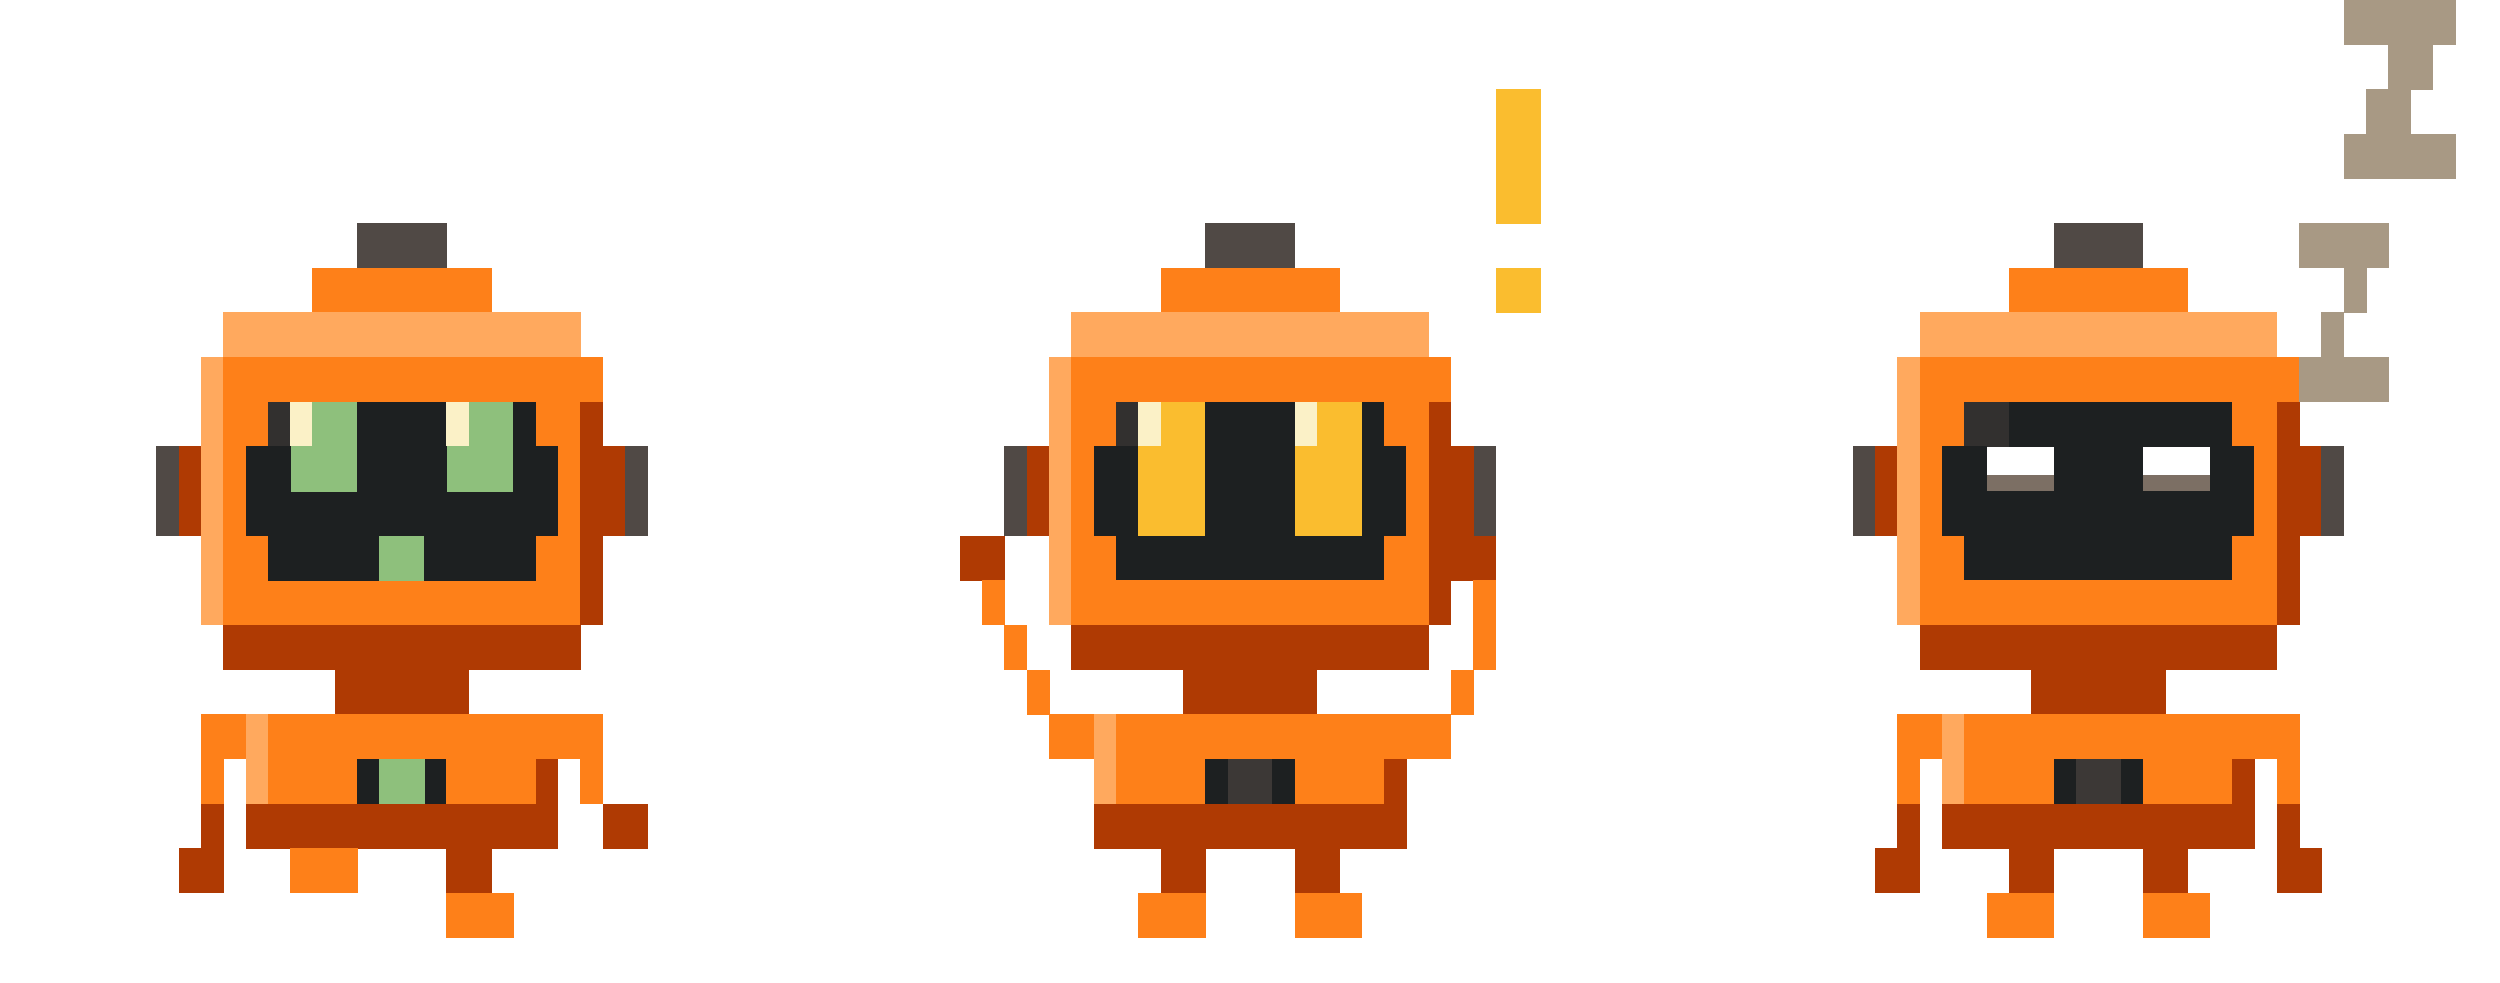
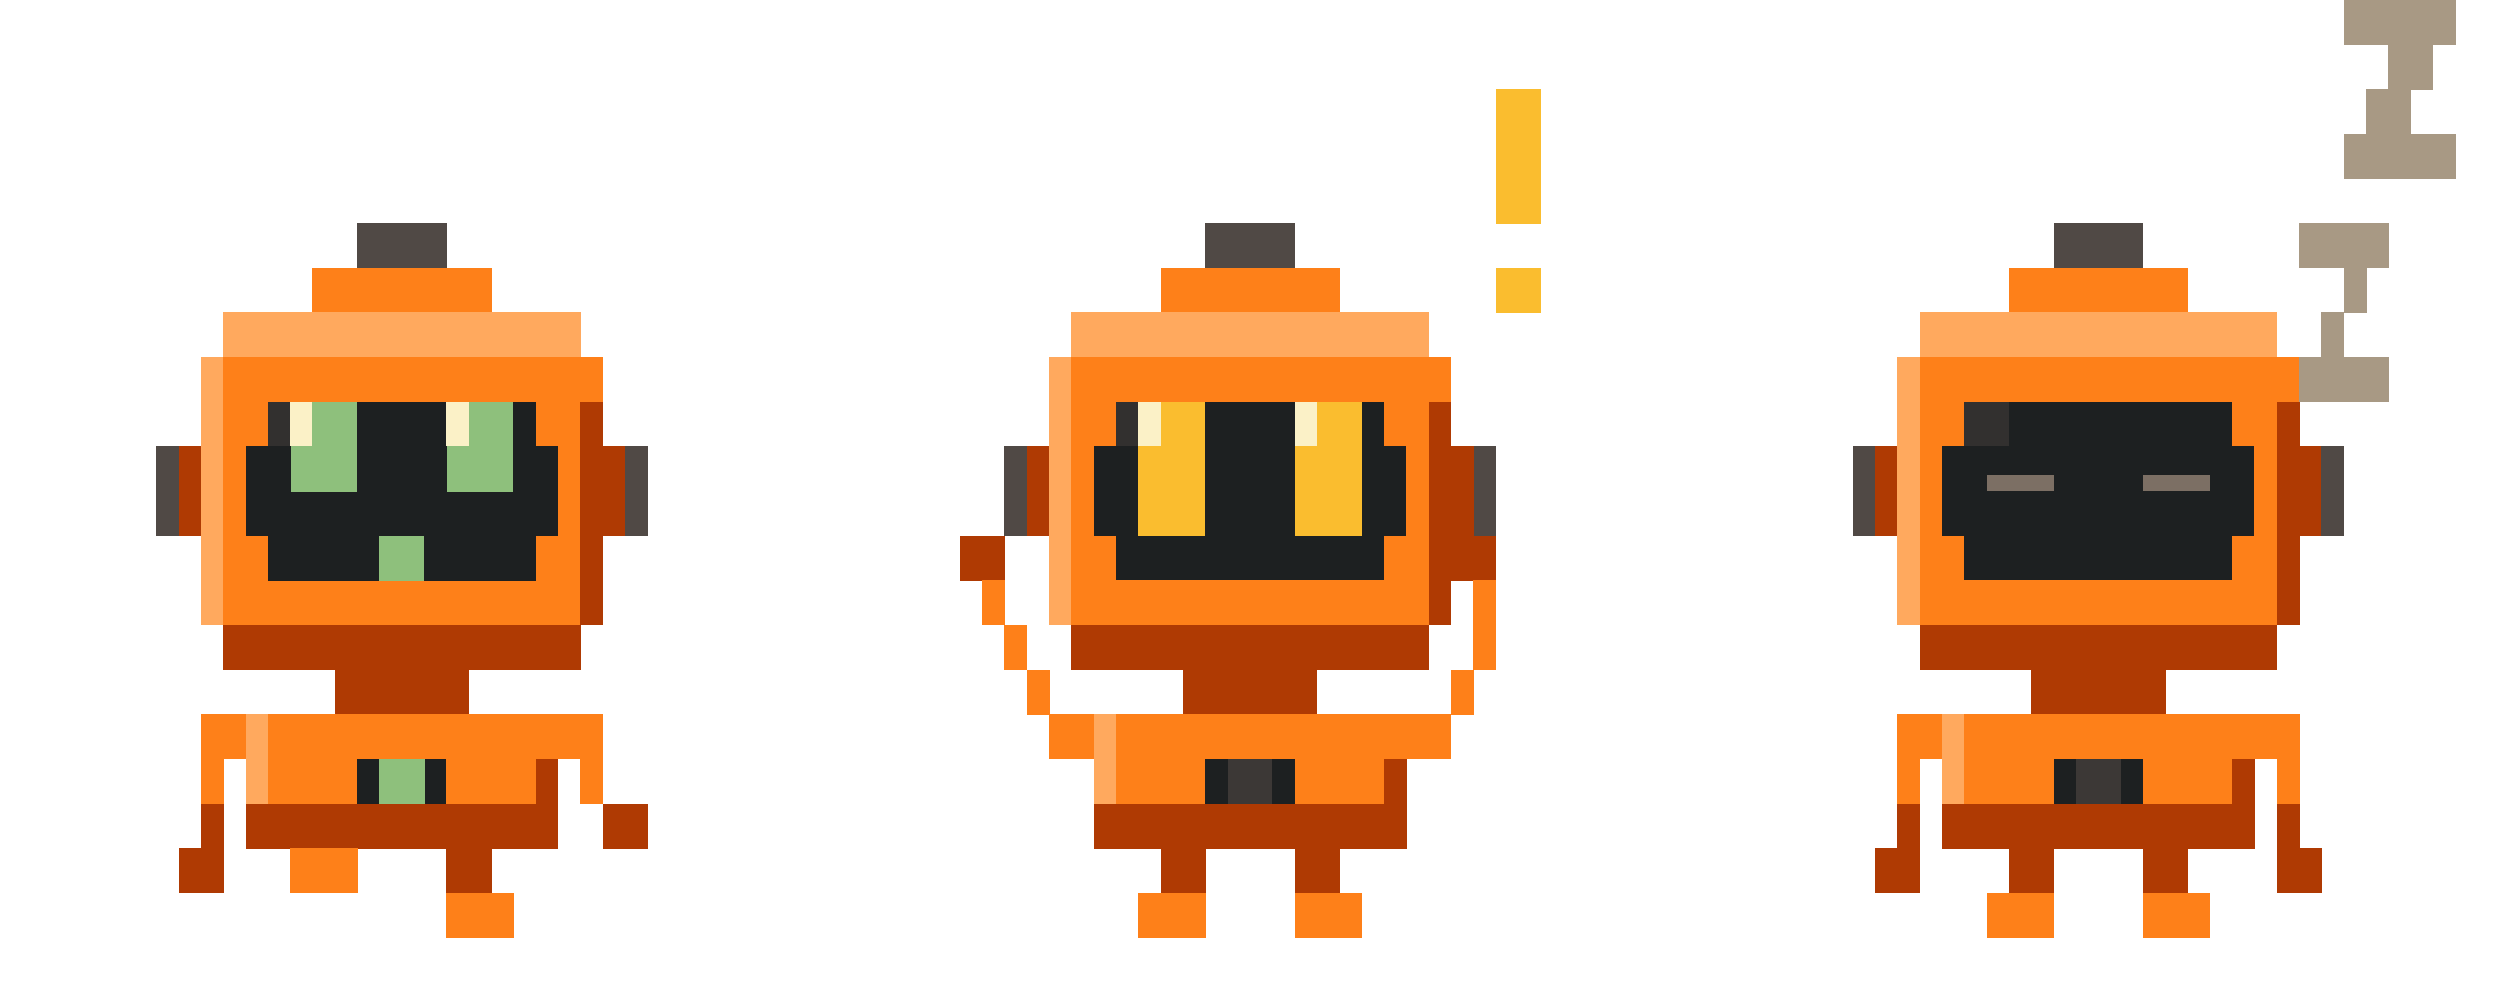
<svg xmlns="http://www.w3.org/2000/svg" width="336" height="132" viewBox="0 0 112 44" shape-rendering="crispEdges">
  <svg x="0" y="0" width="36" height="44" viewBox="-2 -10 36 44" shape-rendering="crispEdges">
-     <style>.f11pydju-0{opacity:1;animation:f11pydju-0 960ms step-end infinite}@keyframes f11pydju-0{50%{opacity:0}}.f11pydju-1{opacity:1;animation:f11pydju-1 4160ms step-end infinite}@keyframes f11pydju-1{50%{opacity:0}53.846%{opacity:1}}.f11pydju-2{opacity:1;animation:f11pydju-2 2880ms step-end infinite}@keyframes f11pydju-2{50%{opacity:0}83.333%{opacity:1}}.f11pydju-3{opacity:1;animation:f11pydju-3 640ms step-end infinite}@keyframes f11pydju-3{25%{opacity:0}75%{opacity:1}}.f11pydju-4{opacity:1;animation:f11pydju-4 960ms step-end infinite}@keyframes f11pydju-4{16.667%{opacity:0}83.333%{opacity:1}}.f11pydju-5{opacity:0;animation:f11pydju-5 640ms step-end infinite}@keyframes f11pydju-5{25%{opacity:1}75%{opacity:0}}.f11pydju-6{opacity:0;animation:f11pydju-6 960ms step-end infinite}@keyframes f11pydju-6{16.667%{opacity:1}83.333%{opacity:0}}.f11pydju-7{opacity:0;animation:f11pydju-7 960ms step-end infinite}@keyframes f11pydju-7{50%{opacity:1}}.f11pydju-8{opacity:0;animation:f11pydju-8 74880ms step-end infinite}@keyframes f11pydju-8{1.923%{opacity:1}3.205%{opacity:0}8.333%{opacity:1}8.547%{opacity:0}9.615%{opacity:1}10.897%{opacity:0}13.889%{opacity:1}14.103%{opacity:0}17.308%{opacity:1}18.59%{opacity:0}19.444%{opacity:1}19.658%{opacity:0}25%{opacity:1}26.282%{opacity:0}30.556%{opacity:1}30.769%{opacity:0}32.692%{opacity:1}33.974%{opacity:0}36.111%{opacity:1}36.325%{opacity:0}40.385%{opacity:1}41.88%{opacity:0}47.222%{opacity:1}47.436%{opacity:0}48.077%{opacity:1}49.359%{opacity:0}52.778%{opacity:1}52.991%{opacity:0}55.769%{opacity:1}57.051%{opacity:0}58.333%{opacity:1}58.547%{opacity:0}63.462%{opacity:1}64.744%{opacity:0}69.444%{opacity:1}69.658%{opacity:0}71.154%{opacity:1}72.436%{opacity:0}75%{opacity:1}75.214%{opacity:0}78.846%{opacity:1}80.128%{opacity:0}80.556%{opacity:1}80.769%{opacity:0}86.111%{opacity:1}86.325%{opacity:0}86.538%{opacity:1}87.821%{opacity:0}91.667%{opacity:1}91.88%{opacity:0}94.231%{opacity:1}95.513%{opacity:0}97.222%{opacity:1}97.436%{opacity:0}}.f11pydju-9{opacity:0;animation:f11pydju-9 5760ms step-end infinite}@keyframes f11pydju-9{25%{opacity:1}41.667%{opacity:0}}.f11pydju-a{opacity:0;animation:f11pydju-a 4160ms step-end infinite}@keyframes f11pydju-a{50%{opacity:1}53.846%{opacity:0}}.f11pydju-b{opacity:0;animation:f11pydju-b 74880ms step-end infinite}@keyframes f11pydju-b{2.778%{opacity:1}2.991%{opacity:0}25%{opacity:1}25.214%{opacity:0}63.889%{opacity:1}64.103%{opacity:0}}.f11pydju-c{opacity:0;animation:f11pydju-c 5760ms step-end infinite}@keyframes f11pydju-c{75%{opacity:1}91.667%{opacity:0}}.f11pydju-d{opacity:0;animation:f11pydju-d 1440ms step-end infinite}@keyframes f11pydju-d{11.111%{opacity:1}22.222%{opacity:0}33.333%{opacity:1}44.444%{opacity:0}55.556%{opacity:1}}.f11pydju-e{opacity:0;animation:f11pydju-e 74880ms step-end infinite}@keyframes f11pydju-e{13.889%{opacity:1}14.103%{opacity:0}52.778%{opacity:1}52.991%{opacity:0}75%{opacity:1}75.214%{opacity:0}}@media (prefers-reduced-motion:reduce){.f11pydju *{animation:none}}</style>
-     <g class="f11pydju-0">
+     <style>.fotbqrj-0{opacity:1;animation:fotbqrj-0 960ms step-end infinite}@keyframes fotbqrj-0{50%{opacity:0}}.fotbqrj-1{opacity:1;animation:fotbqrj-1 4160ms step-end infinite}@keyframes fotbqrj-1{50%{opacity:0}53.846%{opacity:1}}.fotbqrj-2{opacity:1;animation:fotbqrj-2 2880ms step-end infinite}@keyframes fotbqrj-2{50%{opacity:0}83.333%{opacity:1}}.fotbqrj-3{opacity:1;animation:fotbqrj-3 640ms step-end infinite}@keyframes fotbqrj-3{25%{opacity:0}75%{opacity:1}}.fotbqrj-4{opacity:1;animation:fotbqrj-4 960ms step-end infinite}@keyframes fotbqrj-4{16.667%{opacity:0}83.333%{opacity:1}}.fotbqrj-5{opacity:0;animation:fotbqrj-5 640ms step-end infinite}@keyframes fotbqrj-5{25%{opacity:1}75%{opacity:0}}.fotbqrj-6{opacity:0;animation:fotbqrj-6 960ms step-end infinite}@keyframes fotbqrj-6{16.667%{opacity:1}83.333%{opacity:0}}.fotbqrj-7{opacity:0;animation:fotbqrj-7 960ms step-end infinite}@keyframes fotbqrj-7{50%{opacity:1}}.fotbqrj-8{opacity:0;animation:fotbqrj-8 74880ms step-end infinite}@keyframes fotbqrj-8{1.923%{opacity:1}3.205%{opacity:0}8.333%{opacity:1}8.547%{opacity:0}9.615%{opacity:1}10.897%{opacity:0}13.889%{opacity:1}14.103%{opacity:0}17.308%{opacity:1}18.59%{opacity:0}19.444%{opacity:1}19.658%{opacity:0}25%{opacity:1}26.282%{opacity:0}30.556%{opacity:1}30.769%{opacity:0}32.692%{opacity:1}33.974%{opacity:0}36.111%{opacity:1}36.325%{opacity:0}40.385%{opacity:1}41.88%{opacity:0}47.222%{opacity:1}47.436%{opacity:0}48.077%{opacity:1}49.359%{opacity:0}52.778%{opacity:1}52.991%{opacity:0}55.769%{opacity:1}57.051%{opacity:0}58.333%{opacity:1}58.547%{opacity:0}63.462%{opacity:1}64.744%{opacity:0}69.444%{opacity:1}69.658%{opacity:0}71.154%{opacity:1}72.436%{opacity:0}75%{opacity:1}75.214%{opacity:0}78.846%{opacity:1}80.128%{opacity:0}80.556%{opacity:1}80.769%{opacity:0}86.111%{opacity:1}86.325%{opacity:0}86.538%{opacity:1}87.821%{opacity:0}91.667%{opacity:1}91.88%{opacity:0}94.231%{opacity:1}95.513%{opacity:0}97.222%{opacity:1}97.436%{opacity:0}}.fotbqrj-9{opacity:0;animation:fotbqrj-9 5760ms step-end infinite}@keyframes fotbqrj-9{25%{opacity:1}41.667%{opacity:0}}.fotbqrj-a{opacity:0;animation:fotbqrj-a 4160ms step-end infinite}@keyframes fotbqrj-a{50%{opacity:1}53.846%{opacity:0}}.fotbqrj-b{opacity:0;animation:fotbqrj-b 74880ms step-end infinite}@keyframes fotbqrj-b{2.778%{opacity:1}2.991%{opacity:0}25%{opacity:1}25.214%{opacity:0}63.889%{opacity:1}64.103%{opacity:0}}.fotbqrj-c{opacity:0;animation:fotbqrj-c 5760ms step-end infinite}@keyframes fotbqrj-c{75%{opacity:1}91.667%{opacity:0}}.fotbqrj-d{opacity:0;animation:fotbqrj-d 1440ms step-end infinite}@keyframes fotbqrj-d{11.111%{opacity:1}22.222%{opacity:0}33.333%{opacity:1}44.444%{opacity:0}55.556%{opacity:1}}.fotbqrj-e{opacity:0;animation:fotbqrj-e 74880ms step-end infinite}@keyframes fotbqrj-e{13.889%{opacity:1}14.103%{opacity:0}52.778%{opacity:1}52.991%{opacity:0}75%{opacity:1}75.214%{opacity:0}}@media (prefers-reduced-motion:reduce){.fotbqrj *{animation:none}}</style>
+     <g class="fotbqrj-0">
      <rect x="14" y="0" width="4.02" height="2.02" fill="#504945" />
      <rect x="5" y="10" width="1.02" height="2.02" fill="#504945" />
      <rect x="26" y="10" width="1.02" height="2.02" fill="#504945" />
      <rect x="5" y="12" width="1.02" height="2.02" fill="#504945" />
      <rect x="26" y="12" width="1.02" height="2.02" fill="#504945" />
    </g>
    <rect x="12" y="2" width="8.02" height="2.02" fill="#fe8019" />
    <rect x="8" y="4" width="16.02" height="2.02" fill="#ffa95e" />
    <rect x="7" y="6" width="1.02" height="2.02" fill="#ffa95e" />
    <rect x="8" y="6" width="17.02" height="2.02" fill="#fe8019" />
    <rect x="7" y="8" width="1.02" height="2.02" fill="#ffa95e" />
    <rect x="8" y="8" width="2.02" height="2.02" fill="#fe8019" />
    <rect x="22" y="8" width="2.02" height="2.02" fill="#fe8019" />
    <rect x="24" y="8" width="1.02" height="2.02" fill="#af3a03" />
    <rect x="6" y="10" width="1.02" height="2.02" fill="#af3a03" />
    <rect x="7" y="10" width="1.02" height="2.02" fill="#ffa95e" />
    <rect x="8" y="10" width="1.02" height="2.02" fill="#fe8019" />
    <rect x="23" y="10" width="1.02" height="2.02" fill="#fe8019" />
    <rect x="24" y="10" width="2.02" height="2.02" fill="#af3a03" />
    <rect x="6" y="12" width="1.02" height="2.02" fill="#af3a03" />
    <rect x="7" y="12" width="1.02" height="2.02" fill="#ffa95e" />
    <rect x="8" y="12" width="1.02" height="2.02" fill="#fe8019" />
    <rect x="9" y="12" width="14.02" height="2.02" fill="#1d2021" />
    <rect x="23" y="12" width="1.02" height="2.02" fill="#fe8019" />
    <rect x="24" y="12" width="2.02" height="2.02" fill="#af3a03" />
    <rect x="7" y="14" width="1.02" height="2.02" fill="#ffa95e" />
    <rect x="8" y="14" width="2.02" height="2.02" fill="#fe8019" />
    <rect x="22" y="14" width="2.02" height="2.02" fill="#fe8019" />
    <rect x="24" y="14" width="1.02" height="2.02" fill="#af3a03" />
    <rect x="7" y="16" width="1.02" height="2.02" fill="#ffa95e" />
    <rect x="8" y="16" width="16.02" height="2.02" fill="#fe8019" />
    <rect x="24" y="16" width="1.02" height="2.02" fill="#af3a03" />
    <rect x="8" y="18" width="16.02" height="2.02" fill="#af3a03" />
    <rect x="13" y="20" width="6.02" height="2.02" fill="#af3a03" />
    <rect x="7" y="22" width="2.02" height="2.02" fill="#fe8019" />
    <rect x="9" y="22" width="1.02" height="2.02" fill="#ffa95e" />
    <rect x="10" y="22" width="15.02" height="2.02" fill="#fe8019" />
    <rect x="7" y="24" width="1.02" height="2.02" fill="#fe8019" />
    <rect x="9" y="24" width="1.02" height="2.02" fill="#ffa95e" />
    <rect x="10" y="24" width="4.02" height="2.02" fill="#fe8019" />
    <rect x="14" y="24" width="1.02" height="2.02" fill="#1d2021" />
    <rect x="17" y="24" width="1.02" height="2.02" fill="#1d2021" />
    <rect x="18" y="24" width="4.02" height="2.02" fill="#fe8019" />
    <rect x="22" y="24" width="1.02" height="2.02" fill="#af3a03" />
    <rect x="24" y="24" width="1.02" height="2.02" fill="#fe8019" />
    <rect x="9" y="26" width="14.02" height="2.02" fill="#af3a03" />
-     <g class="f11pydju-2">
-       <g class="f11pydju-1">
+     <g class="fotbqrj-2">
+       <g class="fotbqrj-1">
        <rect x="10" y="8" width="1.02" height="2.02" fill="#32302f" />
        <rect x="11" y="8" width="1.02" height="2.02" fill="#fbf1c7" />
        <rect x="12" y="8" width="2.02" height="2.02" fill="#8ec07c" />
        <rect x="14" y="8" width="4.02" height="2.02" fill="#1d2021" />
        <rect x="18" y="8" width="1.02" height="2.02" fill="#fbf1c7" />
        <rect x="19" y="8" width="2.02" height="2.02" fill="#8ec07c" />
        <rect x="21" y="8" width="1.02" height="2.02" fill="#1d2021" />
        <rect x="11" y="10" width="3.02" height="2.02" fill="#8ec07c" />
        <rect x="18" y="10" width="3.02" height="2.02" fill="#8ec07c" />
      </g>
    </g>
-     <g class="f11pydju-2">
+     <g class="fotbqrj-2">
      <rect x="9" y="10" width="2.02" height="2.02" fill="#1d2021" />
      <rect x="14" y="10" width="4.02" height="2.02" fill="#1d2021" />
      <rect x="21" y="10" width="2.02" height="2.02" fill="#1d2021" />
    </g>
-     <g class="f11pydju-3">
+     <g class="fotbqrj-3">
      <rect x="10" y="14" width="5.02" height="2.02" fill="#1d2021" />
      <rect x="15" y="14" width="2.02" height="2.02" fill="#8ec07c" />
      <rect x="17" y="14" width="5.02" height="2.02" fill="#1d2021" />
      <rect x="7" y="26" width="1.02" height="2.02" fill="#af3a03" />
      <rect x="25" y="26" width="2.02" height="2.02" fill="#af3a03" />
      <rect x="6" y="28" width="2.02" height="2.02" fill="#af3a03" />
      <rect x="11" y="28" width="3.02" height="2.02" fill="#fe8019" />
      <rect x="18" y="28" width="2.02" height="2.02" fill="#af3a03" />
      <rect x="18" y="30" width="3.02" height="2.02" fill="#fe8019" />
    </g>
-     <g class="f11pydju-4">
+     <g class="fotbqrj-4">
      <rect x="15" y="24" width="2.02" height="2.02" fill="#8ec07c" />
    </g>
-     <g class="f11pydju-5">
+     <g class="fotbqrj-5">
      <rect x="10" y="14" width="4.02" height="2.02" fill="#1d2021" />
      <rect x="14" y="14" width="4.02" height="2.02" fill="#8ec07c" />
      <rect x="18" y="14" width="4.02" height="2.02" fill="#1d2021" />
      <rect x="5" y="26" width="2.02" height="2.02" fill="#af3a03" />
      <rect x="24" y="26" width="1.02" height="2.02" fill="#af3a03" />
      <rect x="12" y="28" width="2.02" height="2.02" fill="#af3a03" />
      <rect x="18" y="28" width="3.02" height="2.02" fill="#fe8019" />
      <rect x="24" y="28" width="2.02" height="2.02" fill="#af3a03" />
      <rect x="11" y="30" width="3.02" height="2.02" fill="#fe8019" />
    </g>
-     <g class="f11pydju-6">
+     <g class="fotbqrj-6">
      <rect x="15" y="24" width="2.02" height="2.02" fill="#3c3836" />
    </g>
-     <g class="f11pydju-7">
+     <g class="fotbqrj-7">
      <rect x="14" y="0" width="4.02" height="2.02" fill="#8ec07c" />
      <rect x="5" y="10" width="1.02" height="2.02" fill="#8ec07c" />
      <rect x="26" y="10" width="1.02" height="2.02" fill="#8ec07c" />
      <rect x="5" y="12" width="1.02" height="2.02" fill="#8ec07c" />
      <rect x="26" y="12" width="1.02" height="2.02" fill="#8ec07c" />
    </g>
-     <g class="f11pydju-8">
+     <g class="fotbqrj-8">
      <rect x="10" y="8" width="2.02" height="2.02" fill="#32302f" />
    </g>
-     <g class="f11pydju-1">
-       <g class="f11pydju-9">
+     <g class="fotbqrj-1">
+       <g class="fotbqrj-9">
        <rect x="12" y="8" width="1.02" height="2.02" fill="#fbf1c7" />
        <rect x="13" y="8" width="2.02" height="2.02" fill="#8ec07c" />
        <rect x="15" y="8" width="4.02" height="2.02" fill="#1d2021" />
        <rect x="19" y="8" width="1.02" height="2.02" fill="#fbf1c7" />
        <rect x="20" y="8" width="2.02" height="2.02" fill="#8ec07c" />
        <rect x="12" y="10" width="3.02" height="2.02" fill="#8ec07c" />
        <rect x="19" y="10" width="3.02" height="2.02" fill="#8ec07c" />
      </g>
    </g>
-     <g class="f11pydju-9">
+     <g class="fotbqrj-9">
      <rect x="9" y="10" width="3.02" height="2.02" fill="#1d2021" />
      <rect x="15" y="10" width="4.02" height="2.02" fill="#1d2021" />
      <rect x="22" y="10" width="1.02" height="2.02" fill="#1d2021" />
    </g>
-     <g class="f11pydju-a">
+     <g class="fotbqrj-a">
      <rect x="12" y="8" width="10.02" height="2.02" fill="#1d2021" />
    </g>
-     <g class="f11pydju-b">
+     <g class="fotbqrj-b">
+       <rect x="12" y="10" width="3.02" height="2.02" fill="#1d2021" />
      <rect x="12" y="11.3" width="3" height="0.7" fill="#7c6f64" />
+       <rect x="19" y="10" width="3.02" height="2.02" fill="#1d2021" />
      <rect x="19" y="11.3" width="3" height="0.7" fill="#7c6f64" />
    </g>
-     <g class="f11pydju-1">
-       <g class="f11pydju-c">
+     <g class="fotbqrj-1">
+       <g class="fotbqrj-c">
        <rect x="10" y="8" width="1.02" height="2.02" fill="#fbf1c7" />
        <rect x="11" y="8" width="2.02" height="2.02" fill="#8ec07c" />
        <rect x="13" y="8" width="4.02" height="2.02" fill="#1d2021" />
        <rect x="17" y="8" width="1.02" height="2.02" fill="#fbf1c7" />
        <rect x="18" y="8" width="2.02" height="2.02" fill="#8ec07c" />
        <rect x="20" y="8" width="2.02" height="2.02" fill="#1d2021" />
        <rect x="10" y="10" width="3.02" height="2.02" fill="#8ec07c" />
        <rect x="17" y="10" width="3.02" height="2.02" fill="#8ec07c" />
      </g>
    </g>
-     <g class="f11pydju-c">
+     <g class="fotbqrj-c">
      <rect x="9" y="10" width="1.02" height="2.02" fill="#1d2021" />
      <rect x="13" y="10" width="4.02" height="2.02" fill="#1d2021" />
      <rect x="20" y="10" width="3.02" height="2.02" fill="#1d2021" />
    </g>
-     <g class="f11pydju-d">
-       <g class="f11pydju-a">
+     <g class="fotbqrj-d">
+       <g class="fotbqrj-a">
+         <rect x="11" y="10" width="3.02" height="2.02" fill="#1d2021" />
        <rect x="11" y="11.3" width="3" height="0.7" fill="#7c6f64" />
+         <rect x="18" y="10" width="3.02" height="2.02" fill="#1d2021" />
        <rect x="18" y="11.3" width="3" height="0.7" fill="#7c6f64" />
      </g>
    </g>
-     <g class="f11pydju-e">
+     <g class="fotbqrj-e">
+       <rect x="10" y="10" width="3.02" height="2.02" fill="#1d2021" />
      <rect x="10" y="11.3" width="3" height="0.7" fill="#7c6f64" />
+       <rect x="17" y="10" width="3.02" height="2.02" fill="#1d2021" />
      <rect x="17" y="11.3" width="3" height="0.7" fill="#7c6f64" />
    </g>
  </svg>
  <svg x="38" y="0" width="36" height="44" viewBox="-2 -10 36 44" shape-rendering="crispEdges">
    <style>.f1k36kq1-0{opacity:1;animation:f1k36kq1-0 320ms step-end infinite}@keyframes f1k36kq1-0{50%{opacity:0}}.f1k36kq1-1{opacity:1;animation:f1k36kq1-1 640ms step-end infinite}@keyframes f1k36kq1-1{25%{opacity:0}75%{opacity:1}}.f1k36kq1-2{opacity:0;animation:f1k36kq1-2 320ms step-end infinite}@keyframes f1k36kq1-2{50%{opacity:1}}.f1k36kq1-3{opacity:0;animation:f1k36kq1-3 640ms step-end infinite}@keyframes f1k36kq1-3{25%{opacity:1}75%{opacity:0}}.f1k36kq1-4{opacity:1;animation:f1k36kq1-4 960ms step-end infinite}@keyframes f1k36kq1-4{16.667%{opacity:0}50%{opacity:1}}@media (prefers-reduced-motion:reduce){.f1k36kq1 *{animation:none}}</style>
    <g class="f1k36kq1-0">
      <rect x="14" y="0" width="4.02" height="2.02" fill="#504945" />
      <rect x="5" y="10" width="1.02" height="2.02" fill="#504945" />
      <rect x="26" y="10" width="1.02" height="2.02" fill="#504945" />
      <rect x="5" y="12" width="1.02" height="2.02" fill="#504945" />
      <rect x="26" y="12" width="1.02" height="2.02" fill="#504945" />
      <rect x="15" y="24" width="2.02" height="2.02" fill="#3c3836" />
    </g>
    <rect x="12" y="2" width="8.02" height="2.02" fill="#fe8019" />
    <rect x="8" y="4" width="16.02" height="2.02" fill="#ffa95e" />
    <rect x="7" y="6" width="1.02" height="2.02" fill="#ffa95e" />
    <rect x="8" y="6" width="17.02" height="2.02" fill="#fe8019" />
    <rect x="7" y="8" width="1.02" height="2.02" fill="#ffa95e" />
    <rect x="8" y="8" width="2.02" height="2.02" fill="#fe8019" />
    <rect x="10" y="8" width="1.02" height="2.02" fill="#32302f" />
    <rect x="11" y="8" width="1.02" height="2.02" fill="#fbf1c7" />
    <rect x="12" y="8" width="2.02" height="2.02" fill="#fabd2f" />
    <rect x="14" y="8" width="4.02" height="2.02" fill="#1d2021" />
    <rect x="18" y="8" width="1.02" height="2.02" fill="#fbf1c7" />
    <rect x="19" y="8" width="2.02" height="2.02" fill="#fabd2f" />
    <rect x="21" y="8" width="1.02" height="2.02" fill="#1d2021" />
    <rect x="22" y="8" width="2.02" height="2.02" fill="#fe8019" />
    <rect x="24" y="8" width="1.02" height="2.02" fill="#af3a03" />
    <rect x="6" y="10" width="1.02" height="2.02" fill="#af3a03" />
    <rect x="7" y="10" width="1.02" height="2.02" fill="#ffa95e" />
    <rect x="8" y="10" width="1.02" height="2.02" fill="#fe8019" />
    <rect x="9" y="10" width="2.02" height="2.02" fill="#1d2021" />
    <rect x="11" y="10" width="3.02" height="2.02" fill="#fabd2f" />
    <rect x="14" y="10" width="4.02" height="2.02" fill="#1d2021" />
    <rect x="18" y="10" width="3.02" height="2.02" fill="#fabd2f" />
    <rect x="21" y="10" width="2.02" height="2.02" fill="#1d2021" />
    <rect x="23" y="10" width="1.02" height="2.02" fill="#fe8019" />
    <rect x="24" y="10" width="2.02" height="2.02" fill="#af3a03" />
    <rect x="6" y="12" width="1.02" height="2.02" fill="#af3a03" />
    <rect x="7" y="12" width="1.02" height="2.02" fill="#ffa95e" />
    <rect x="8" y="12" width="1.02" height="2.02" fill="#fe8019" />
    <rect x="9" y="12" width="2.02" height="2.02" fill="#1d2021" />
    <rect x="11" y="12" width="3.02" height="2.02" fill="#fabd2f" />
    <rect x="14" y="12" width="4.02" height="2.02" fill="#1d2021" />
    <rect x="18" y="12" width="3.02" height="2.02" fill="#fabd2f" />
    <rect x="21" y="12" width="2.02" height="2.02" fill="#1d2021" />
    <rect x="23" y="12" width="1.02" height="2.02" fill="#fe8019" />
    <rect x="24" y="12" width="2.02" height="2.02" fill="#af3a03" />
    <rect x="7" y="14" width="1.02" height="2.02" fill="#ffa95e" />
    <rect x="8" y="14" width="2.02" height="2.02" fill="#fe8019" />
    <rect x="10" y="14" width="12.02" height="2.02" fill="#1d2021" />
    <rect x="22" y="14" width="2.02" height="2.02" fill="#fe8019" />
    <rect x="7" y="16" width="1.02" height="2.02" fill="#ffa95e" />
    <rect x="8" y="16" width="16.02" height="2.02" fill="#fe8019" />
    <rect x="24" y="16" width="1.02" height="2.02" fill="#af3a03" />
    <rect x="5" y="18" width="1.02" height="2.02" fill="#fe8019" />
    <rect x="8" y="18" width="16.02" height="2.02" fill="#af3a03" />
    <rect x="26" y="18" width="1.02" height="2.02" fill="#fe8019" />
    <rect x="6" y="20" width="1.02" height="2.02" fill="#fe8019" />
    <rect x="13" y="20" width="6.02" height="2.02" fill="#af3a03" />
    <rect x="25" y="20" width="1.02" height="2.02" fill="#fe8019" />
    <rect x="7" y="22" width="2.02" height="2.02" fill="#fe8019" />
    <rect x="9" y="22" width="1.02" height="2.02" fill="#ffa95e" />
    <rect x="10" y="22" width="15.02" height="2.02" fill="#fe8019" />
    <rect x="9" y="24" width="1.02" height="2.02" fill="#ffa95e" />
    <rect x="10" y="24" width="4.02" height="2.02" fill="#fe8019" />
    <rect x="14" y="24" width="1.02" height="2.02" fill="#1d2021" />
    <rect x="17" y="24" width="1.02" height="2.02" fill="#1d2021" />
    <rect x="18" y="24" width="4.02" height="2.02" fill="#fe8019" />
    <rect x="22" y="24" width="1.02" height="2.02" fill="#af3a03" />
    <rect x="9" y="26" width="14.02" height="2.02" fill="#af3a03" />
    <rect x="12" y="28" width="2.02" height="2.02" fill="#af3a03" />
    <rect x="18" y="28" width="2.02" height="2.02" fill="#af3a03" />
    <rect x="11" y="30" width="3.02" height="2.02" fill="#fe8019" />
    <rect x="18" y="30" width="3.02" height="2.02" fill="#fe8019" />
    <g class="f1k36kq1-1">
      <rect x="3" y="14" width="2.02" height="2.02" fill="#af3a03" />
      <rect x="24" y="14" width="3.02" height="2.02" fill="#af3a03" />
      <rect x="4" y="16" width="1.02" height="2.02" fill="#fe8019" />
      <rect x="26" y="16" width="1.02" height="2.02" fill="#fe8019" />
    </g>
    <g class="f1k36kq1-2">
      <rect x="14" y="0" width="4.02" height="2.02" fill="#fabd2f" />
      <rect x="5" y="10" width="1.02" height="2.02" fill="#fabd2f" />
      <rect x="26" y="10" width="1.02" height="2.02" fill="#fabd2f" />
      <rect x="5" y="12" width="1.02" height="2.02" fill="#fabd2f" />
      <rect x="26" y="12" width="1.02" height="2.02" fill="#fabd2f" />
      <rect x="15" y="24" width="2.02" height="2.02" fill="#fabd2f" />
    </g>
    <g class="f1k36kq1-3">
      <rect x="5" y="14" width="2.02" height="2.02" fill="#af3a03" />
      <rect x="24" y="14" width="1.02" height="2.02" fill="#af3a03" />
      <rect x="27" y="14" width="2.02" height="2.02" fill="#af3a03" />
      <rect x="5" y="16" width="1.02" height="2.02" fill="#fe8019" />
      <rect x="27" y="16" width="1.02" height="2.02" fill="#fe8019" />
    </g>
    <g class="f1k36kq1-4">
      <g fill="#fabd2f" opacity="1.00">
        <rect x="27" y="-6" width="1.02" height="2.02" />
        <rect x="28" y="-6" width="1.02" height="2.02" />
        <rect x="27" y="-4" width="1.02" height="2.02" />
        <rect x="28" y="-4" width="1.02" height="2.02" />
        <rect x="27" y="-2" width="1.02" height="2.02" />
        <rect x="28" y="-2" width="1.02" height="2.02" />
        <rect x="27" y="2" width="1.02" height="2.02" />
        <rect x="28" y="2" width="1.02" height="2.02" />
      </g>
    </g>
  </svg>
  <svg x="76" y="0" width="36" height="44" viewBox="-2 -10 36 44" shape-rendering="crispEdges">
-     <style>.f1vqtpwz-0{transform:translateY(0px);animation:f1vqtpwz-0 2560ms step-end infinite}@keyframes f1vqtpwz-0{6.25%{transform:translateY(1px)}56.25%{transform:translateY(0px)}}.f1vqtpwz-1{opacity:1;animation:f1vqtpwz-1 2080ms step-end infinite}@keyframes f1vqtpwz-1{7.692%{opacity:0}}.f1vqtpwz-2{opacity:1;animation:f1vqtpwz-2 2080ms step-end infinite}@keyframes f1vqtpwz-2{53.846%{opacity:0}}.f1vqtpwz-3{opacity:0;animation:f1vqtpwz-3 2080ms step-end infinite}@keyframes f1vqtpwz-3{7.692%{opacity:1}15.385%{opacity:0}}.f1vqtpwz-4{opacity:0;animation:f1vqtpwz-4 2080ms step-end infinite}@keyframes f1vqtpwz-4{15.385%{opacity:1}23.077%{opacity:0}}.f1vqtpwz-5{opacity:0;animation:f1vqtpwz-5 2080ms step-end infinite}@keyframes f1vqtpwz-5{23.077%{opacity:1}30.769%{opacity:0}}.f1vqtpwz-6{opacity:0;animation:f1vqtpwz-6 2080ms step-end infinite}@keyframes f1vqtpwz-6{30.769%{opacity:1}38.462%{opacity:0}}.f1vqtpwz-7{opacity:0;animation:f1vqtpwz-7 2080ms step-end infinite}@keyframes f1vqtpwz-7{38.462%{opacity:1}46.154%{opacity:0}}.f1vqtpwz-8{opacity:0;animation:f1vqtpwz-8 2080ms step-end infinite}@keyframes f1vqtpwz-8{46.154%{opacity:1}53.846%{opacity:0}}.f1vqtpwz-9{opacity:0;animation:f1vqtpwz-9 2080ms step-end infinite}@keyframes f1vqtpwz-9{53.846%{opacity:1}61.538%{opacity:0}}.f1vqtpwz-a{opacity:0;animation:f1vqtpwz-a 2080ms step-end infinite}@keyframes f1vqtpwz-a{53.846%{opacity:1}}.f1vqtpwz-b{opacity:0;animation:f1vqtpwz-b 2080ms step-end infinite}@keyframes f1vqtpwz-b{61.538%{opacity:1}69.231%{opacity:0}}.f1vqtpwz-c{opacity:0;animation:f1vqtpwz-c 2080ms step-end infinite}@keyframes f1vqtpwz-c{69.231%{opacity:1}76.923%{opacity:0}}.f1vqtpwz-d{opacity:0;animation:f1vqtpwz-d 2080ms step-end infinite}@keyframes f1vqtpwz-d{76.923%{opacity:1}84.615%{opacity:0}}.f1vqtpwz-e{opacity:0;animation:f1vqtpwz-e 2080ms step-end infinite}@keyframes f1vqtpwz-e{84.615%{opacity:1}92.308%{opacity:0}}.f1vqtpwz-f{opacity:0;animation:f1vqtpwz-f 2080ms step-end infinite}@keyframes f1vqtpwz-f{92.308%{opacity:1}}@media (prefers-reduced-motion:reduce){.f1vqtpwz *{animation:none}}</style>
-     <g class="f1vqtpwz-0">
+     <style>.f1am9sba-0{transform:translateY(0px);animation:f1am9sba-0 2560ms step-end infinite}@keyframes f1am9sba-0{6.25%{transform:translateY(1px)}56.25%{transform:translateY(0px)}}.f1am9sba-1{opacity:1;animation:f1am9sba-1 2080ms step-end infinite}@keyframes f1am9sba-1{7.692%{opacity:0}}.f1am9sba-2{opacity:1;animation:f1am9sba-2 2080ms step-end infinite}@keyframes f1am9sba-2{53.846%{opacity:0}}.f1am9sba-3{opacity:0;animation:f1am9sba-3 2080ms step-end infinite}@keyframes f1am9sba-3{7.692%{opacity:1}15.385%{opacity:0}}.f1am9sba-4{opacity:0;animation:f1am9sba-4 2080ms step-end infinite}@keyframes f1am9sba-4{15.385%{opacity:1}23.077%{opacity:0}}.f1am9sba-5{opacity:0;animation:f1am9sba-5 2080ms step-end infinite}@keyframes f1am9sba-5{23.077%{opacity:1}30.769%{opacity:0}}.f1am9sba-6{opacity:0;animation:f1am9sba-6 2080ms step-end infinite}@keyframes f1am9sba-6{30.769%{opacity:1}38.462%{opacity:0}}.f1am9sba-7{opacity:0;animation:f1am9sba-7 2080ms step-end infinite}@keyframes f1am9sba-7{38.462%{opacity:1}46.154%{opacity:0}}.f1am9sba-8{opacity:0;animation:f1am9sba-8 2080ms step-end infinite}@keyframes f1am9sba-8{46.154%{opacity:1}53.846%{opacity:0}}.f1am9sba-9{opacity:0;animation:f1am9sba-9 2080ms step-end infinite}@keyframes f1am9sba-9{53.846%{opacity:1}61.538%{opacity:0}}.f1am9sba-a{opacity:0;animation:f1am9sba-a 2080ms step-end infinite}@keyframes f1am9sba-a{53.846%{opacity:1}}.f1am9sba-b{opacity:0;animation:f1am9sba-b 2080ms step-end infinite}@keyframes f1am9sba-b{61.538%{opacity:1}69.231%{opacity:0}}.f1am9sba-c{opacity:0;animation:f1am9sba-c 2080ms step-end infinite}@keyframes f1am9sba-c{69.231%{opacity:1}76.923%{opacity:0}}.f1am9sba-d{opacity:0;animation:f1am9sba-d 2080ms step-end infinite}@keyframes f1am9sba-d{76.923%{opacity:1}84.615%{opacity:0}}.f1am9sba-e{opacity:0;animation:f1am9sba-e 2080ms step-end infinite}@keyframes f1am9sba-e{84.615%{opacity:1}92.308%{opacity:0}}.f1am9sba-f{opacity:0;animation:f1am9sba-f 2080ms step-end infinite}@keyframes f1am9sba-f{92.308%{opacity:1}}@media (prefers-reduced-motion:reduce){.f1am9sba *{animation:none}}</style>
+     <g class="f1am9sba-0">
      <rect x="14" y="0" width="4.02" height="2.02" fill="#504945" />
      <rect x="12" y="2" width="8.02" height="2.02" fill="#fe8019" />
      <rect x="8" y="4" width="16.02" height="2.02" fill="#ffa95e" />
      <rect x="7" y="6" width="1.02" height="2.02" fill="#ffa95e" />
      <rect x="8" y="6" width="17.02" height="2.02" fill="#fe8019" />
      <rect x="7" y="8" width="1.02" height="2.02" fill="#ffa95e" />
      <rect x="8" y="8" width="2.02" height="2.02" fill="#fe8019" />
      <rect x="10" y="8" width="2.02" height="2.02" fill="#32302f" />
      <rect x="12" y="8" width="10.02" height="2.02" fill="#1d2021" />
      <rect x="22" y="8" width="2.02" height="2.02" fill="#fe8019" />
      <rect x="24" y="8" width="1.02" height="2.02" fill="#af3a03" />
      <rect x="5" y="10" width="1.02" height="2.02" fill="#504945" />
      <rect x="6" y="10" width="1.02" height="2.02" fill="#af3a03" />
      <rect x="7" y="10" width="1.02" height="2.02" fill="#ffa95e" />
      <rect x="8" y="10" width="1.02" height="2.02" fill="#fe8019" />
      <rect x="9" y="10" width="2.02" height="2.02" fill="#1d2021" />
+       <rect x="11" y="10" width="3.02" height="2.02" fill="#1d2021" />
      <rect x="11" y="11.3" width="3" height="0.7" fill="#7c6f64" />
      <rect x="14" y="10" width="4.02" height="2.02" fill="#1d2021" />
+       <rect x="18" y="10" width="3.02" height="2.02" fill="#1d2021" />
      <rect x="18" y="11.3" width="3" height="0.7" fill="#7c6f64" />
      <rect x="21" y="10" width="2.02" height="2.02" fill="#1d2021" />
      <rect x="23" y="10" width="1.02" height="2.02" fill="#fe8019" />
      <rect x="24" y="10" width="2.02" height="2.02" fill="#af3a03" />
      <rect x="26" y="10" width="1.02" height="2.02" fill="#504945" />
      <rect x="5" y="12" width="1.02" height="2.02" fill="#504945" />
      <rect x="6" y="12" width="1.02" height="2.02" fill="#af3a03" />
      <rect x="7" y="12" width="1.02" height="2.02" fill="#ffa95e" />
      <rect x="8" y="12" width="1.02" height="2.02" fill="#fe8019" />
      <rect x="9" y="12" width="14.02" height="2.02" fill="#1d2021" />
      <rect x="23" y="12" width="1.02" height="2.02" fill="#fe8019" />
      <rect x="24" y="12" width="2.02" height="2.02" fill="#af3a03" />
      <rect x="26" y="12" width="1.02" height="2.02" fill="#504945" />
      <rect x="7" y="14" width="1.02" height="2.02" fill="#ffa95e" />
      <rect x="8" y="14" width="2.02" height="2.02" fill="#fe8019" />
      <rect x="10" y="14" width="12.02" height="2.02" fill="#1d2021" />
      <rect x="22" y="14" width="2.02" height="2.02" fill="#fe8019" />
      <rect x="24" y="14" width="1.02" height="2.02" fill="#af3a03" />
      <rect x="7" y="16" width="1.02" height="2.02" fill="#ffa95e" />
      <rect x="8" y="16" width="16.02" height="2.02" fill="#fe8019" />
      <rect x="24" y="16" width="1.02" height="2.02" fill="#af3a03" />
      <rect x="8" y="18" width="16.02" height="2.02" fill="#af3a03" />
      <rect x="13" y="20" width="6.02" height="2.02" fill="#af3a03" />
      <rect x="7" y="22" width="2.02" height="2.02" fill="#fe8019" />
      <rect x="9" y="22" width="1.02" height="2.02" fill="#ffa95e" />
      <rect x="10" y="22" width="15.02" height="2.02" fill="#fe8019" />
      <rect x="7" y="24" width="1.02" height="2.02" fill="#fe8019" />
      <rect x="9" y="24" width="1.02" height="2.02" fill="#ffa95e" />
      <rect x="10" y="24" width="4.02" height="2.02" fill="#fe8019" />
      <rect x="14" y="24" width="1.02" height="2.02" fill="#1d2021" />
      <rect x="15" y="24" width="2.02" height="2.02" fill="#3c3836" />
      <rect x="17" y="24" width="1.02" height="2.02" fill="#1d2021" />
      <rect x="18" y="24" width="4.02" height="2.02" fill="#fe8019" />
      <rect x="22" y="24" width="1.02" height="2.02" fill="#af3a03" />
      <rect x="24" y="24" width="1.02" height="2.02" fill="#fe8019" />
      <rect x="7" y="26" width="1.02" height="2.02" fill="#af3a03" />
      <rect x="9" y="26" width="14.02" height="2.02" fill="#af3a03" />
      <rect x="24" y="26" width="1.02" height="2.02" fill="#af3a03" />
      <rect x="6" y="28" width="2.02" height="2.02" fill="#af3a03" />
      <rect x="12" y="28" width="2.02" height="2.02" fill="#af3a03" />
      <rect x="18" y="28" width="2.02" height="2.02" fill="#af3a03" />
      <rect x="24" y="28" width="2.02" height="2.02" fill="#af3a03" />
      <rect x="11" y="30" width="3.02" height="2.02" fill="#fe8019" />
      <rect x="18" y="30" width="3.02" height="2.02" fill="#fe8019" />
    </g>
-     <g class="f1vqtpwz-1">
+     <g class="f1am9sba-1">
      <g fill="#a89984" opacity="1.00">
        <rect x="27" y="-10" width="1.02" height="2.02" />
        <rect x="28" y="-10" width="1.02" height="2.02" />
        <rect x="29" y="-10" width="1.02" height="2.02" />
        <rect x="30" y="-10" width="1.02" height="2.02" />
        <rect x="31" y="-10" width="1.02" height="2.02" />
        <rect x="29" y="-8" width="1.02" height="2.02" />
        <rect x="30" y="-8" width="1.02" height="2.02" />
        <rect x="28" y="-6" width="1.02" height="2.02" />
        <rect x="29" y="-6" width="1.02" height="2.02" />
        <rect x="27" y="-4" width="1.02" height="2.02" />
        <rect x="28" y="-4" width="1.02" height="2.02" />
        <rect x="29" y="-4" width="1.02" height="2.02" />
        <rect x="30" y="-4" width="1.02" height="2.02" />
        <rect x="31" y="-4" width="1.02" height="2.02" />
      </g>
    </g>
-     <g class="f1vqtpwz-2">
+     <g class="f1am9sba-2">
      <g fill="#a89984" opacity="1.00">
        <rect x="25" y="0" width="1.02" height="2.02" />
        <rect x="26" y="0" width="1.02" height="2.02" />
        <rect x="27" y="0" width="1.02" height="2.02" />
        <rect x="28" y="0" width="1.02" height="2.02" />
        <rect x="27" y="2" width="1.02" height="2.02" />
        <rect x="26" y="4" width="1.02" height="2.02" />
        <rect x="25" y="6" width="1.02" height="2.02" />
        <rect x="26" y="6" width="1.02" height="2.02" />
        <rect x="27" y="6" width="1.02" height="2.02" />
        <rect x="28" y="6" width="1.02" height="2.02" />
      </g>
    </g>
-     <g class="f1vqtpwz-3">
+     <g class="f1am9sba-3">
      <g fill="#a89984" opacity="0.92">
        <rect x="27" y="-10" width="1.02" height="2.02" />
        <rect x="28" y="-10" width="1.02" height="2.02" />
        <rect x="29" y="-10" width="1.02" height="2.02" />
        <rect x="30" y="-10" width="1.02" height="2.02" />
        <rect x="31" y="-10" width="1.02" height="2.02" />
        <rect x="29" y="-8" width="1.02" height="2.02" />
        <rect x="30" y="-8" width="1.02" height="2.02" />
        <rect x="28" y="-6" width="1.02" height="2.02" />
        <rect x="29" y="-6" width="1.02" height="2.02" />
        <rect x="27" y="-4" width="1.02" height="2.02" />
        <rect x="28" y="-4" width="1.02" height="2.02" />
        <rect x="29" y="-4" width="1.02" height="2.02" />
        <rect x="30" y="-4" width="1.02" height="2.02" />
        <rect x="31" y="-4" width="1.02" height="2.02" />
      </g>
    </g>
-     <g class="f1vqtpwz-4">
+     <g class="f1am9sba-4">
      <g fill="#a89984" opacity="0.85">
        <rect x="27" y="-10" width="1.02" height="2.02" />
        <rect x="28" y="-10" width="1.02" height="2.02" />
        <rect x="29" y="-10" width="1.02" height="2.02" />
        <rect x="30" y="-10" width="1.02" height="2.02" />
        <rect x="31" y="-10" width="1.02" height="2.02" />
        <rect x="29" y="-8" width="1.02" height="2.02" />
        <rect x="30" y="-8" width="1.02" height="2.02" />
        <rect x="28" y="-6" width="1.02" height="2.02" />
        <rect x="29" y="-6" width="1.02" height="2.02" />
        <rect x="27" y="-4" width="1.02" height="2.02" />
        <rect x="28" y="-4" width="1.02" height="2.02" />
        <rect x="29" y="-4" width="1.02" height="2.02" />
        <rect x="30" y="-4" width="1.02" height="2.02" />
        <rect x="31" y="-4" width="1.02" height="2.02" />
      </g>
    </g>
-     <g class="f1vqtpwz-5">
+     <g class="f1am9sba-5">
      <g fill="#a89984" opacity="0.77">
        <rect x="27" y="-10" width="1.02" height="2.02" />
        <rect x="28" y="-10" width="1.02" height="2.02" />
        <rect x="29" y="-10" width="1.02" height="2.02" />
        <rect x="30" y="-10" width="1.02" height="2.02" />
        <rect x="31" y="-10" width="1.02" height="2.02" />
        <rect x="29" y="-8" width="1.02" height="2.02" />
        <rect x="30" y="-8" width="1.02" height="2.02" />
        <rect x="28" y="-6" width="1.02" height="2.02" />
        <rect x="29" y="-6" width="1.02" height="2.02" />
        <rect x="27" y="-4" width="1.02" height="2.02" />
        <rect x="28" y="-4" width="1.02" height="2.02" />
        <rect x="29" y="-4" width="1.02" height="2.02" />
        <rect x="30" y="-4" width="1.02" height="2.02" />
        <rect x="31" y="-4" width="1.02" height="2.02" />
      </g>
    </g>
-     <g class="f1vqtpwz-6">
+     <g class="f1am9sba-6">
      <g fill="#a89984" opacity="0.69">
        <rect x="27" y="-10" width="1.02" height="2.02" />
        <rect x="28" y="-10" width="1.02" height="2.02" />
        <rect x="29" y="-10" width="1.02" height="2.02" />
        <rect x="30" y="-10" width="1.02" height="2.02" />
        <rect x="31" y="-10" width="1.02" height="2.02" />
        <rect x="29" y="-8" width="1.02" height="2.02" />
        <rect x="30" y="-8" width="1.02" height="2.02" />
        <rect x="28" y="-6" width="1.02" height="2.02" />
        <rect x="29" y="-6" width="1.02" height="2.02" />
        <rect x="27" y="-4" width="1.02" height="2.02" />
        <rect x="28" y="-4" width="1.02" height="2.02" />
        <rect x="29" y="-4" width="1.02" height="2.02" />
        <rect x="30" y="-4" width="1.02" height="2.02" />
        <rect x="31" y="-4" width="1.02" height="2.02" />
      </g>
    </g>
-     <g class="f1vqtpwz-7">
+     <g class="f1am9sba-7">
      <g fill="#a89984" opacity="0.62">
        <rect x="27" y="-10" width="1.02" height="2.02" />
        <rect x="28" y="-10" width="1.02" height="2.02" />
        <rect x="29" y="-10" width="1.02" height="2.02" />
        <rect x="30" y="-10" width="1.02" height="2.02" />
        <rect x="31" y="-10" width="1.02" height="2.02" />
        <rect x="29" y="-8" width="1.02" height="2.02" />
        <rect x="30" y="-8" width="1.02" height="2.02" />
        <rect x="28" y="-6" width="1.02" height="2.02" />
        <rect x="29" y="-6" width="1.02" height="2.02" />
        <rect x="27" y="-4" width="1.02" height="2.02" />
        <rect x="28" y="-4" width="1.02" height="2.02" />
        <rect x="29" y="-4" width="1.02" height="2.02" />
        <rect x="30" y="-4" width="1.02" height="2.02" />
        <rect x="31" y="-4" width="1.02" height="2.02" />
      </g>
    </g>
-     <g class="f1vqtpwz-8">
+     <g class="f1am9sba-8">
      <g fill="#a89984" opacity="0.54">
        <rect x="27" y="-10" width="1.02" height="2.02" />
        <rect x="28" y="-10" width="1.02" height="2.02" />
        <rect x="29" y="-10" width="1.02" height="2.02" />
        <rect x="30" y="-10" width="1.02" height="2.02" />
        <rect x="31" y="-10" width="1.02" height="2.02" />
        <rect x="29" y="-8" width="1.02" height="2.02" />
        <rect x="30" y="-8" width="1.02" height="2.02" />
        <rect x="28" y="-6" width="1.02" height="2.02" />
        <rect x="29" y="-6" width="1.02" height="2.02" />
        <rect x="27" y="-4" width="1.02" height="2.02" />
        <rect x="28" y="-4" width="1.02" height="2.02" />
        <rect x="29" y="-4" width="1.02" height="2.02" />
        <rect x="30" y="-4" width="1.02" height="2.02" />
        <rect x="31" y="-4" width="1.02" height="2.02" />
      </g>
    </g>
-     <g class="f1vqtpwz-9">
+     <g class="f1am9sba-9">
      <g fill="#a89984" opacity="0.46">
        <rect x="28" y="-10" width="1.02" height="2.02" />
        <rect x="29" y="-10" width="1.02" height="2.02" />
        <rect x="30" y="-10" width="1.02" height="2.02" />
        <rect x="31" y="-10" width="1.02" height="2.02" />
        <rect x="32" y="-10" width="1.02" height="2.02" />
        <rect x="30" y="-8" width="1.02" height="2.02" />
        <rect x="31" y="-8" width="1.02" height="2.02" />
        <rect x="29" y="-6" width="1.02" height="2.02" />
        <rect x="30" y="-6" width="1.02" height="2.02" />
        <rect x="28" y="-4" width="1.02" height="2.02" />
        <rect x="29" y="-4" width="1.02" height="2.02" />
        <rect x="30" y="-4" width="1.02" height="2.02" />
        <rect x="31" y="-4" width="1.02" height="2.02" />
        <rect x="32" y="-4" width="1.02" height="2.02" />
      </g>
    </g>
-     <g class="f1vqtpwz-a">
+     <g class="f1am9sba-a">
      <g fill="#a89984" opacity="1.00">
        <rect x="26" y="-2" width="1.02" height="2.02" />
        <rect x="27" y="-2" width="1.02" height="2.02" />
        <rect x="28" y="-2" width="1.02" height="2.02" />
        <rect x="29" y="-2" width="1.02" height="2.02" />
        <rect x="28" y="0" width="1.02" height="2.02" />
        <rect x="27" y="2" width="1.02" height="2.02" />
        <rect x="26" y="4" width="1.02" height="2.02" />
        <rect x="27" y="4" width="1.02" height="2.02" />
        <rect x="28" y="4" width="1.02" height="2.02" />
        <rect x="29" y="4" width="1.02" height="2.02" />
      </g>
    </g>
-     <g class="f1vqtpwz-b">
+     <g class="f1am9sba-b">
      <g fill="#a89984" opacity="0.38">
        <rect x="28" y="-10" width="1.02" height="2.02" />
        <rect x="29" y="-10" width="1.02" height="2.02" />
        <rect x="30" y="-10" width="1.02" height="2.02" />
        <rect x="31" y="-10" width="1.02" height="2.02" />
        <rect x="32" y="-10" width="1.02" height="2.02" />
        <rect x="30" y="-8" width="1.02" height="2.02" />
        <rect x="31" y="-8" width="1.02" height="2.02" />
        <rect x="29" y="-6" width="1.02" height="2.02" />
        <rect x="30" y="-6" width="1.02" height="2.02" />
        <rect x="28" y="-4" width="1.02" height="2.02" />
        <rect x="29" y="-4" width="1.02" height="2.02" />
        <rect x="30" y="-4" width="1.02" height="2.02" />
        <rect x="31" y="-4" width="1.02" height="2.02" />
        <rect x="32" y="-4" width="1.02" height="2.02" />
      </g>
    </g>
-     <g class="f1vqtpwz-c">
+     <g class="f1am9sba-c">
      <g fill="#a89984" opacity="0.31">
        <rect x="28" y="-10" width="1.02" height="2.02" />
        <rect x="29" y="-10" width="1.02" height="2.02" />
        <rect x="30" y="-10" width="1.02" height="2.02" />
        <rect x="31" y="-10" width="1.02" height="2.02" />
        <rect x="32" y="-10" width="1.02" height="2.02" />
        <rect x="30" y="-8" width="1.02" height="2.02" />
        <rect x="31" y="-8" width="1.02" height="2.02" />
        <rect x="29" y="-6" width="1.02" height="2.02" />
        <rect x="30" y="-6" width="1.02" height="2.02" />
        <rect x="28" y="-4" width="1.02" height="2.02" />
        <rect x="29" y="-4" width="1.02" height="2.02" />
        <rect x="30" y="-4" width="1.02" height="2.02" />
        <rect x="31" y="-4" width="1.02" height="2.02" />
        <rect x="32" y="-4" width="1.02" height="2.02" />
      </g>
    </g>
-     <g class="f1vqtpwz-d">
+     <g class="f1am9sba-d">
      <g fill="#a89984" opacity="0.23">
        <rect x="28" y="-10" width="1.02" height="2.02" />
        <rect x="29" y="-10" width="1.02" height="2.02" />
        <rect x="30" y="-10" width="1.02" height="2.02" />
        <rect x="31" y="-10" width="1.02" height="2.02" />
        <rect x="32" y="-10" width="1.02" height="2.02" />
        <rect x="30" y="-8" width="1.02" height="2.02" />
        <rect x="31" y="-8" width="1.02" height="2.02" />
        <rect x="29" y="-6" width="1.02" height="2.02" />
        <rect x="30" y="-6" width="1.02" height="2.02" />
        <rect x="28" y="-4" width="1.02" height="2.02" />
        <rect x="29" y="-4" width="1.02" height="2.02" />
        <rect x="30" y="-4" width="1.02" height="2.02" />
        <rect x="31" y="-4" width="1.02" height="2.02" />
        <rect x="32" y="-4" width="1.02" height="2.02" />
      </g>
    </g>
-     <g class="f1vqtpwz-e">
+     <g class="f1am9sba-e">
      <g fill="#a89984" opacity="0.15">
        <rect x="28" y="-10" width="1.02" height="2.02" />
        <rect x="29" y="-10" width="1.02" height="2.02" />
        <rect x="30" y="-10" width="1.02" height="2.02" />
        <rect x="31" y="-10" width="1.02" height="2.02" />
        <rect x="32" y="-10" width="1.02" height="2.02" />
        <rect x="30" y="-8" width="1.02" height="2.02" />
        <rect x="31" y="-8" width="1.02" height="2.02" />
        <rect x="29" y="-6" width="1.02" height="2.02" />
        <rect x="30" y="-6" width="1.02" height="2.02" />
        <rect x="28" y="-4" width="1.02" height="2.02" />
        <rect x="29" y="-4" width="1.02" height="2.02" />
        <rect x="30" y="-4" width="1.02" height="2.02" />
        <rect x="31" y="-4" width="1.02" height="2.02" />
        <rect x="32" y="-4" width="1.02" height="2.02" />
      </g>
    </g>
-     <g class="f1vqtpwz-f">
+     <g class="f1am9sba-f">
      <g fill="#a89984" opacity="0.08">
        <rect x="28" y="-10" width="1.02" height="2.02" />
        <rect x="29" y="-10" width="1.02" height="2.02" />
        <rect x="30" y="-10" width="1.02" height="2.02" />
        <rect x="31" y="-10" width="1.02" height="2.02" />
        <rect x="32" y="-10" width="1.02" height="2.02" />
        <rect x="30" y="-8" width="1.02" height="2.02" />
        <rect x="31" y="-8" width="1.02" height="2.02" />
        <rect x="29" y="-6" width="1.02" height="2.02" />
        <rect x="30" y="-6" width="1.02" height="2.02" />
        <rect x="28" y="-4" width="1.02" height="2.02" />
        <rect x="29" y="-4" width="1.02" height="2.02" />
        <rect x="30" y="-4" width="1.02" height="2.02" />
        <rect x="31" y="-4" width="1.02" height="2.02" />
        <rect x="32" y="-4" width="1.02" height="2.02" />
      </g>
    </g>
  </svg>
</svg>
